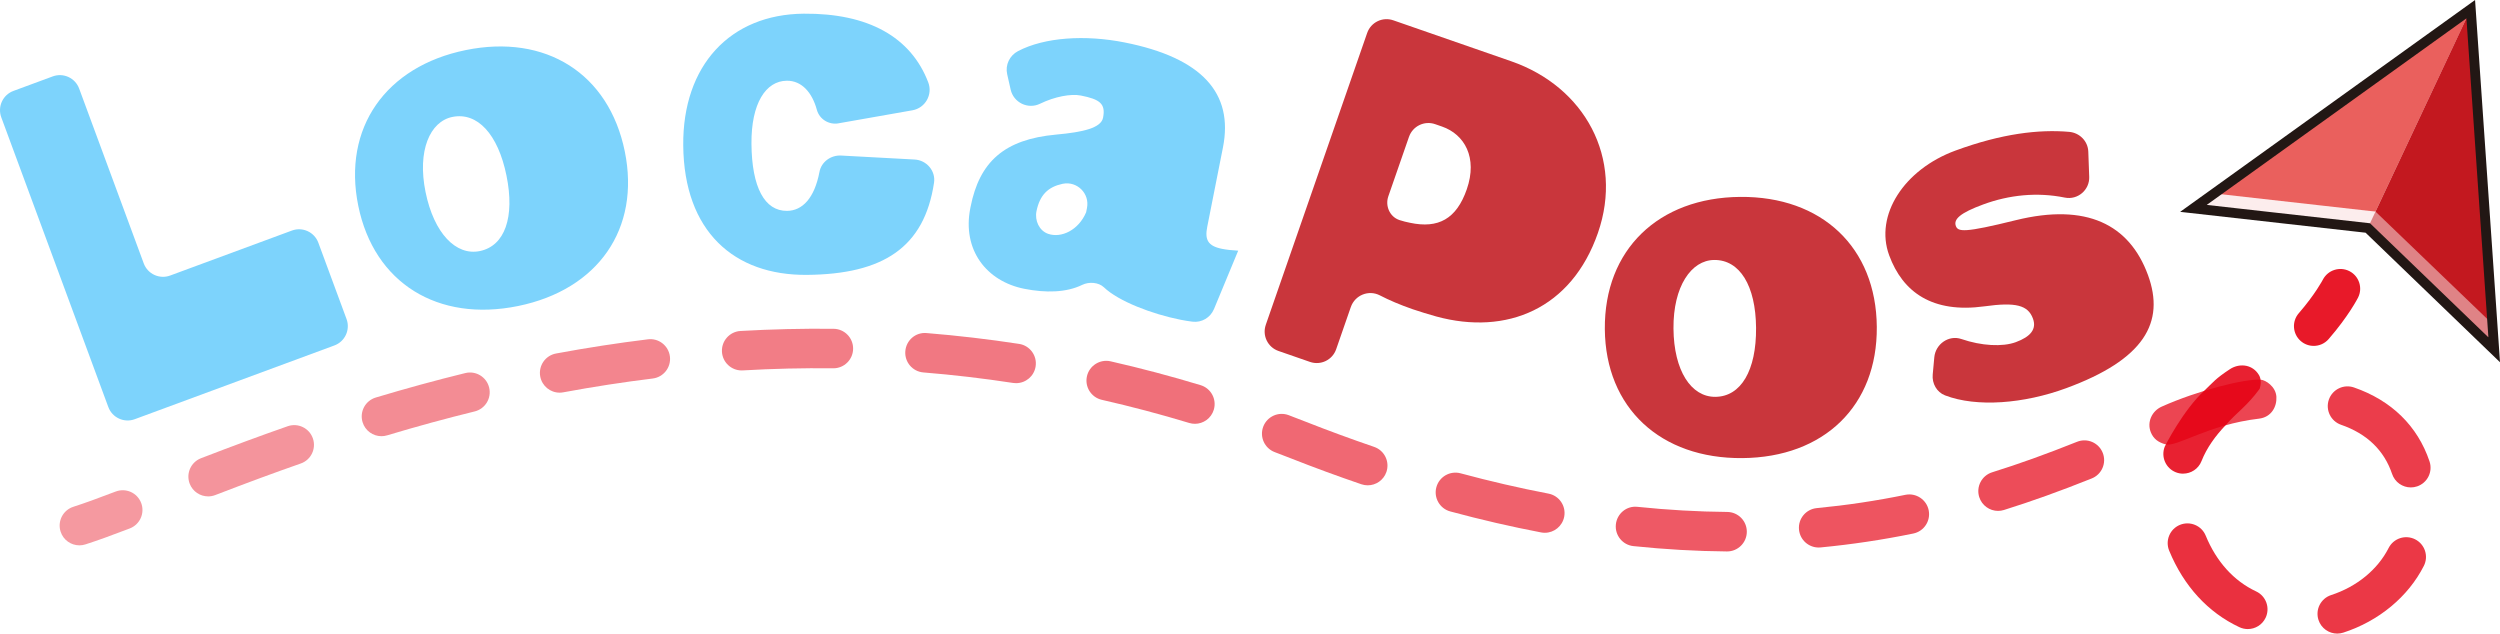
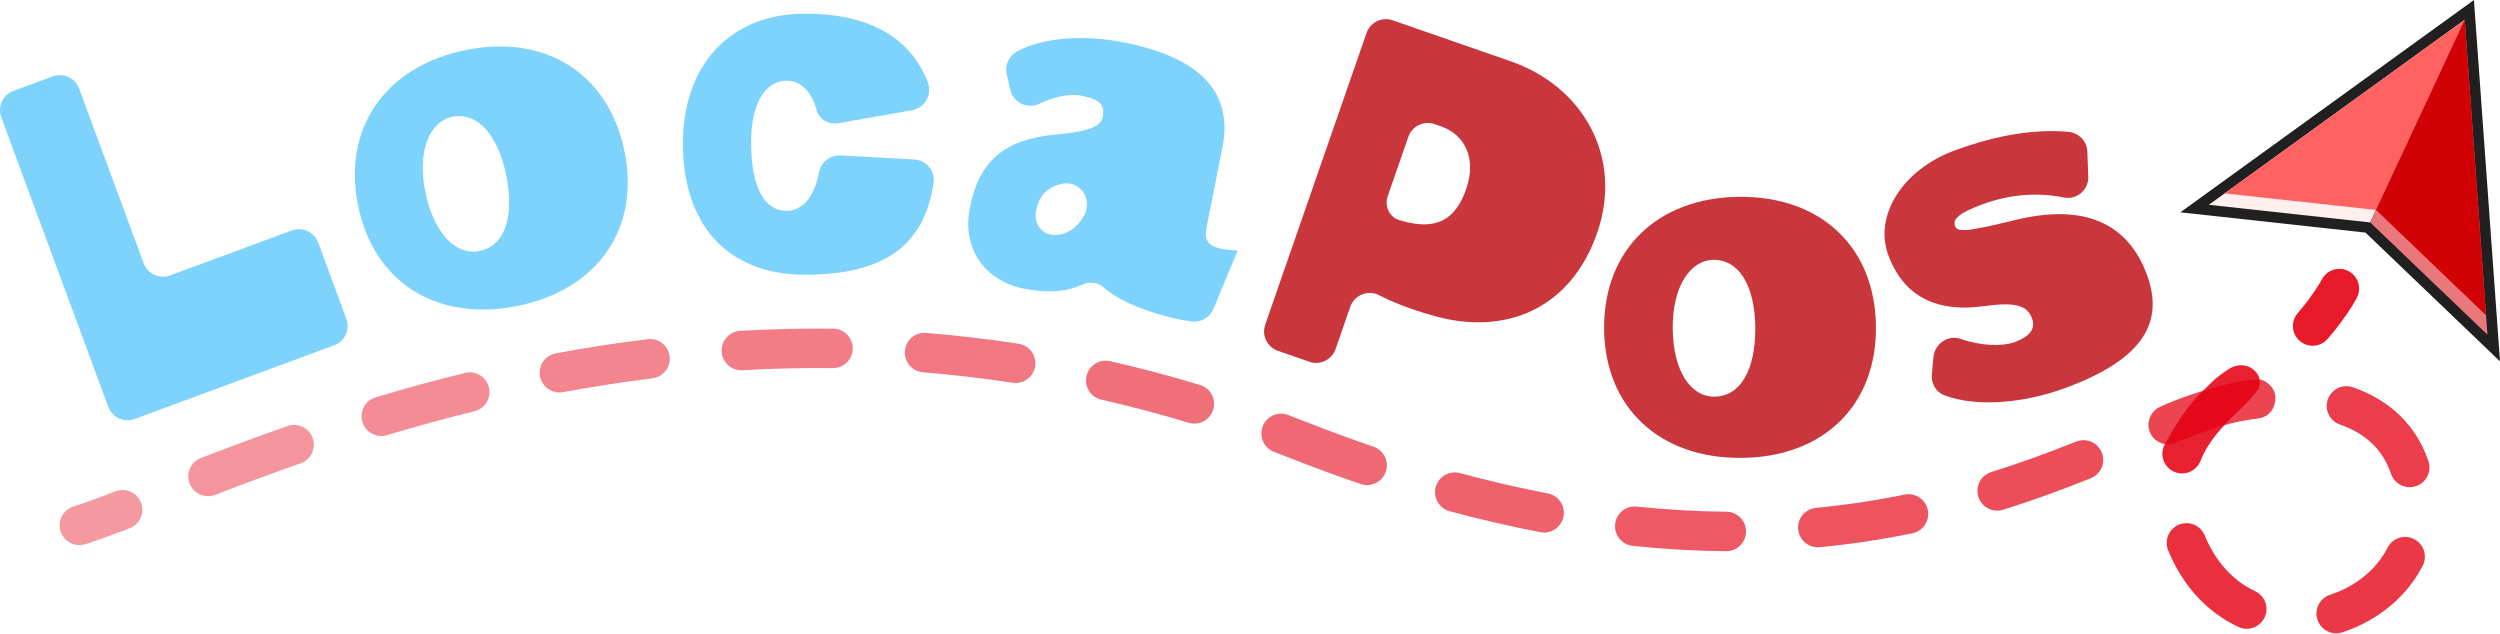
- <svg xmlns="http://www.w3.org/2000/svg" id="a" data-name="レイヤー 1" width="66.987mm" height="16.977mm" viewBox="0 0 189.883 48.123">
+ <svg xmlns="http://www.w3.org/2000/svg" id="a" data-name="レイヤー 1" width="67.017mm" height="16.977mm" viewBox="0 0 189.969 48.123">
+   <defs>
+     <clipPath id="f">
+       <polygon id="g" data-name="Mask" points="180.549 15.954 168.288 14.612 187.731 .551 189.457 24.484 180.549 15.954" style="fill: none;" />
+     </clipPath>
+     <clipPath id="i">
+       <polygon id="j" data-name="Mask" points="180.549 15.954 168.288 14.612 187.731 .551 189.457 24.484 180.549 15.954" style="fill: none;" />
+     </clipPath>
+   </defs>
  <g>
-     <g>
-       <polygon points="166.599 15.827 179.842 17.316 187.661 .697 166.599 15.827" style="fill: #ea605d;" />
-       <line x1="181.134" y1="16.655" x2="167.663" y2="15.139" style="fill: none; stroke: #fceded; stroke-miterlimit: 10;" />
+     <polygon id="b" data-name="Background" points="187.988 0 165.679 16.134 179.747 17.674 189.969 27.461 187.988 0" style="fill: #202020;" />
+     <polygon id="c" data-name="Highlight Left" points="187.289 1.5 167.846 15.561 180.106 16.903 187.289 1.5" style="fill: #ffefef;" />
+     <polygon id="d" data-name="Highlight Right" points="187.289 1.5 180.106 16.903 180.106 16.903 189.015 25.433 187.289 1.5 187.289 1.5" style="fill: #e8787b;" />
+     <g id="e" data-name="Left">
+       <g style="clip-path: url(#f);">
+         <polygon points="187.289 1.5 167.846 15.561 180.106 16.903 187.289 1.5" style="fill: #ff6260;" />
+       </g>
    </g>
-     <polygon points="189.442 26.567 187.656 .695 179.842 17.316 189.442 26.567" style="fill: #c3181f;" />
-     <line x1="180.055" y1="16.406" x2="189.304" y2="25.294" style="fill: none; opacity: .5; stroke: #fceded; stroke-miterlimit: 10;" />
-     <polygon points="166.599 15.827 187.661 .697 189.442 26.567 179.842 17.316 166.599 15.827" style="fill: none; stroke: #221714; stroke-miterlimit: 10; stroke-width: .75px;" />
+     <g id="h" data-name="Right">
+       <g style="clip-path: url(#i);">
+         <polygon points="187.289 1.5 180.106 16.903 180.106 16.903 189.015 25.433 187.289 1.5 187.289 1.5" style="fill: #d10106;" />
+       </g>
+     </g>
  </g>
  <g>
    <path d="M6.03,41.42c-.634,0-1.223-.405-1.427-1.041-.254-.789.18-1.633.968-1.887.832-.268,1.823-.625,3.212-1.157.776-.297,1.642.09,1.938.863.297.774-.09,1.641-.863,1.938-1.442.553-2.481.927-3.367,1.212-.153.049-.308.073-.46.073Z" style="fill: #e50012; opacity: .4;" />
    <path d="M175.732,26.271c-.349,0-.699-.121-.983-.368-.625-.543-.691-1.491-.147-2.116,1.242-1.429,1.821-2.535,1.827-2.546.38-.733,1.283-1.023,2.019-.646.735.378,1.027,1.277.651,2.014-.029.057-.73,1.418-2.233,3.147-.297.341-.714.516-1.133.516Z" style="fill: #e50012; opacity: .9;" />
    <path d="M164.489,33.751c-.547-.141-.923-.416-1.124-.91-.313-.767.066-1.617.822-1.956,2.735-1.224,6.309-2.133,7.535-2.045.339.024,1.133.504,1.178,1.301.042.755-.388,1.547-1.323,1.657-3.874.455-6.228,2.174-7.088,1.953Z" style="fill: #e50012; opacity: .73;" />
    <path d="M177.523,48.123c-.633,0-1.221-.403-1.427-1.037-.256-.788.175-1.634.963-1.89,1.942-.632,3.533-1.934,4.364-3.573.376-.739,1.278-1.034,2.017-.659.739.375,1.034,1.277.659,2.016-1.19,2.345-3.418,4.192-6.112,5.068-.154.05-.311.074-.464.074Z" style="fill: #e50012; opacity: .78;" />
    <path d="M170.725,47.779c-.213,0-.43-.046-.635-.142-2.386-1.116-4.23-3.127-5.335-5.814-.314-.767.051-1.643.817-1.958.77-.314,1.644.052,1.958.817.813,1.98,2.139,3.446,3.831,4.238.75.351,1.074,1.244.723,1.994-.255.545-.795.865-1.359.865Z" style="fill: #e50012; opacity: .81;" />
    <path d="M131.177,41.884h-.013c-2.323-.02-4.711-.156-7.097-.405-.824-.085-1.423-.823-1.337-1.647.085-.823.819-1.433,1.647-1.336,2.292.238,4.584.369,6.812.388.828.007,1.494.685,1.487,1.513-.007.824-.678,1.487-1.5,1.487Z" style="fill: #e50012; opacity: .65;" />
    <path d="M138.131,41.585c-.764,0-1.417-.581-1.491-1.357-.079-.825.525-1.557,1.351-1.636,2.25-.215,4.514-.554,6.727-1.008.805-.167,1.605.355,1.771,1.168.166.812-.356,1.604-1.168,1.771-2.318.476-4.688.831-7.045,1.056-.049.005-.097.007-.145.007Z" style="fill: #e50012; opacity: .67;" />
    <path d="M117.334,40.466c-.094,0-.188-.009-.283-.027-2.257-.431-4.578-.967-6.897-1.593-.8-.216-1.273-1.039-1.058-1.839.216-.801,1.042-1.272,1.839-1.058,2.248.606,4.495,1.125,6.679,1.543.813.155,1.348.941,1.192,1.755-.138.718-.767,1.219-1.472,1.219Z" style="fill: #e50012; opacity: .62;" />
    <path d="M151.76,38.804c-.639,0-1.23-.411-1.432-1.053-.247-.791.193-1.632.983-1.879,2.046-.64,4.095-1.376,6.448-2.317.768-.308,1.642.066,1.949.836.308.769-.066,1.642-.836,1.949-2.427.97-4.544,1.731-6.665,2.395-.149.046-.301.069-.448.069Z" style="fill: #e50012; opacity: .7;" />
    <path d="M15.809,37.702c-.602,0-1.17-.365-1.4-.96-.298-.773.086-1.641.859-1.939,2.437-.94,4.529-1.712,6.584-2.43.781-.273,1.638.139,1.911.921.273.782-.139,1.638-.921,1.911-2.024.707-4.087,1.469-6.493,2.397-.178.068-.36.101-.54.101Z" style="fill: #e50012; opacity: .42;" />
    <path d="M183.109,37.021c-.626,0-1.21-.395-1.421-1.021-.607-1.8-1.912-3.057-3.877-3.737-.783-.271-1.198-1.125-.928-1.908.271-.782,1.128-1.198,1.908-.927,2.848.985,4.832,2.926,5.738,5.613.266.785-.156,1.636-.941,1.901-.159.054-.32.079-.479.079Z" style="fill: #e50012; opacity: .76;" />
    <path d="M103.882,36.861c-.16,0-.324-.026-.484-.081-1.769-.603-3.577-1.268-5.372-1.975-.403-.158-.806-.313-1.208-.466-.775-.294-1.164-1.16-.87-1.935.294-.774,1.159-1.165,1.935-.87.413.157.827.316,1.241.479,1.754.691,3.518,1.339,5.243,1.928.784.267,1.203,1.12.936,1.904-.213.624-.796,1.016-1.42,1.016Z" style="fill: #e50012; opacity: .59;" />
    <path d="M165.814,35.976c-.184,0-.37-.034-.551-.105-.771-.304-1.148-1.175-.845-1.946.023-.058,1.402-2.78,3.012-4.257.674-.642.834-.904,1.94-1.629.693-.454,1.6-.369,2.101.292.119.157.375.503.158,1.2-1.008,1.368-1.729,1.771-2.6,2.779-.738.775-1.413,1.685-1.819,2.714-.232.59-.798.95-1.396.95Z" style="fill: #e50012; opacity: .87;" />
    <path d="M28.973,33.13c-.645,0-1.241-.419-1.436-1.069-.238-.793.211-1.63,1.005-1.868,2.283-.686,4.569-1.311,6.796-1.857.806-.199,1.617.295,1.814,1.1.197.805-.295,1.617-1.1,1.814-2.178.534-4.414,1.145-6.648,1.816-.144.043-.289.064-.432.064Z" style="fill: #e50012; opacity: .45;" />
    <path d="M90.756,32.189c-.144,0-.29-.021-.435-.065-2.187-.662-4.418-1.253-6.633-1.756-.808-.184-1.314-.988-1.13-1.795.185-.808.991-1.311,1.795-1.13,2.283.52,4.583,1.128,6.837,1.811.793.24,1.241,1.077,1.001,1.87-.196.648-.791,1.066-1.435,1.066Z" style="fill: #e50012; opacity: .56;" />
    <path d="M42.506,29.824c-.709,0-1.339-.505-1.473-1.227-.151-.814.386-1.597,1.201-1.748,2.33-.433,4.677-.795,6.977-1.077.819-.104,1.57.483,1.671,1.306.101.822-.484,1.57-1.306,1.671-2.239.275-4.525.628-6.795,1.049-.092.018-.185.026-.275.026Z" style="fill: #e50012; opacity: .48;" />
-     <path d="M77.178,29.103c-.076,0-.152-.005-.229-.017-2.25-.345-4.542-.614-6.813-.798-.826-.067-1.44-.791-1.374-1.617.067-.826.78-1.449,1.617-1.374,2.341.19,4.705.467,7.025.823.819.125,1.381.891,1.255,1.71-.114.742-.753,1.272-1.481,1.272Z" style="fill: #e50012; opacity: .53;" />
+     <path d="M77.178,29.104c-.076,0-.152-.005-.229-.017-2.25-.345-4.542-.614-6.813-.798-.826-.067-1.44-.791-1.374-1.617.067-.826.78-1.449,1.617-1.374,2.341.19,4.705.467,7.025.823.819.125,1.381.891,1.255,1.71-.114.742-.753,1.272-1.481,1.272Z" style="fill: #e50012; opacity: .53;" />
    <path d="M56.331,28.136c-.789,0-1.451-.617-1.496-1.415-.047-.827.585-1.536,1.412-1.583,2.356-.134,4.723-.19,7.066-.165.829.009,1.493.688,1.484,1.516-.009.823-.679,1.484-1.5,1.484h-.016c-2.287-.027-4.576.029-6.864.16-.029.001-.058.002-.087.002Z" style="fill: #e50012; opacity: .51;" />
  </g>
  <g>
    <path d="M8.227,30.915L.097,8.911c-.299-.809.115-1.708.924-2.006l2.984-1.102c.809-.299,1.708.115,2.007.924l4.905,13.277c.299.809,1.197,1.223,2.006.924l9.249-3.417c.809-.299,1.708.115,2.007.924l2.142,5.797c.299.809-.115,1.708-.924,2.006l-15.163,5.602c-.809.299-1.708-.115-2.006-.924Z" style="fill: #7dd3fc;" />
-     <path d="M39.344,23.244c-6.079,1.241-10.932-1.734-12.132-7.613-1.207-5.912,2.083-10.585,8.163-11.827s10.872,1.781,12.079,7.693c1.201,5.879-2.03,10.505-8.109,11.747ZM38.468,13.332c-.641-3.14-2.206-4.838-4.11-4.45-1.703.348-2.677,2.565-2.036,5.705s2.313,4.851,4.117,4.483c1.904-.389,2.677-2.565,2.029-5.738Z" style="fill: #7dd3fc;" />
+     <path d="M39.344,23.244c-6.079,1.241-10.932-1.734-12.132-7.613-1.207-5.912,2.083-10.585,8.163-11.827s10.872,1.781,12.079,7.693c1.201,5.879-2.03,10.505-8.109,11.747ZM38.468,13.333c-.641-3.14-2.206-4.838-4.11-4.45-1.703.348-2.677,2.565-2.036,5.705s2.313,4.851,4.117,4.483c1.904-.389,2.677-2.565,2.029-5.738Z" style="fill: #7dd3fc;" />
    <path d="M63.687,9.368c-.729.128-1.449-.312-1.644-1.027-.359-1.318-1.152-2.22-2.281-2.21-1.602.014-2.712,1.728-2.686,4.795.028,3.307.998,5.105,2.702,5.09,1.165-.01,2.085-.965,2.463-2.96.145-.766.869-1.285,1.647-1.242l5.581.302c.908.049,1.609.862,1.474,1.761-.737,4.921-3.867,6.952-9.658,7.001-5.522.047-9.335-3.295-9.391-9.84-.051-6.068,3.563-9.951,9.154-9.999,4.896-.042,8.143,1.772,9.458,5.225.351.923-.233,1.942-1.205,2.113l-5.615.989Z" style="fill: #7dd3fc;" />
    <path d="M92.203,23.478c-.269.649-.935,1.04-1.632.954-.286-.035-.587-.084-.902-.146-2.148-.425-4.716-1.402-5.82-2.462-.406-.39-1.139-.437-1.645-.19-1.224.598-2.798.619-4.403.301-2.875-.569-4.731-2.952-4.102-6.128l.02-.1c.676-3.41,2.544-5.125,6.507-5.486,2.052-.184,3.401-.507,3.554-1.276.212-1.07-.243-1.403-1.681-1.688-.763-.151-1.993.08-3.108.623-.916.445-2.006-.086-2.23-1.079l-.263-1.166c-.159-.704.185-1.417.823-1.752,2.022-1.061,5.115-1.25,8.079-.663,5.917,1.172,8.302,3.868,7.487,7.98l-1.192,6.018c-.192.97.023,1.464,1.126,1.683.334.066.742.112,1.224.138l-1.841,4.441ZM82.56,15.794c.217-1.093-.747-2.055-1.839-1.836l-.022.004c-1.081.234-1.72.83-1.975,2.081-.144.703.207,1.483.886,1.717,1.006.347,2.318-.288,2.885-1.636l.066-.331Z" style="fill: #7dd3fc;" />
    <path d="M96.14,24.671l7.701-22.168c.283-.813,1.171-1.244,1.984-.961l8.959,3.112c5.569,1.935,8.562,7.341,6.583,13.04-2.002,5.763-6.933,7.803-12.271,6.345-.622-.18-1.245-.36-1.793-.551-.963-.334-1.802-.693-2.495-1.053-.853-.443-1.894-.02-2.21.889l-1.113,3.204c-.283.813-1.171,1.243-1.984.961l-2.399-.833c-.813-.283-1.244-1.171-.961-1.984ZM107.018,10.39l-1.57,4.52c-.25.72.098,1.538.816,1.794.012.004.024.008.036.013.258.089.526.147.795.204,2.15.458,3.528-.29,4.312-2.543.839-2.415-.174-4.173-1.88-4.766l-.524-.182c-.813-.283-1.702.148-1.984.961Z" style="fill: #c9363c;" />
    <path d="M132.338,34.794c-6.204.053-10.396-3.798-10.446-9.797-.052-6.034,4.074-9.989,10.277-10.042,6.205-.053,10.329,3.833,10.38,9.866.051,6-4.007,9.92-10.211,9.973ZM133.379,24.899c-.027-3.204-1.237-5.171-3.18-5.154-1.739.015-3.12,2.003-3.093,5.208.027,3.204,1.34,5.204,3.181,5.188,1.943-.016,3.119-2.003,3.092-5.242Z" style="fill: #c9363c;" />
    <path d="M158.683,13.422c.037,1.003-.871,1.785-1.855,1.585-2.11-.428-4.23-.202-6.189.518-1.76.647-2.273,1.126-2.086,1.639.165.448.631.531,4.56-.442,5.364-1.318,8.617.319,10.029,4.159,1.329,3.616-.289,6.427-6.209,8.603-3.211,1.18-6.803,1.469-9.203.545-.631-.243-.996-.907-.934-1.58l.12-1.308c.093-1.011,1.101-1.72,2.061-1.39,1.517.521,3.121.608,4.128.237,1.12-.412,1.599-.987,1.305-1.787-.376-1.024-1.301-1.266-3.685-.934-3.942.541-6.202-1.062-7.237-3.877-1.118-3.04,1.127-6.517,5.031-7.952,3.527-1.297,6.354-1.623,8.641-1.423.797.07,1.424.705,1.453,1.504l.069,1.903Z" style="fill: #c9363c;" />
  </g>
</svg>
